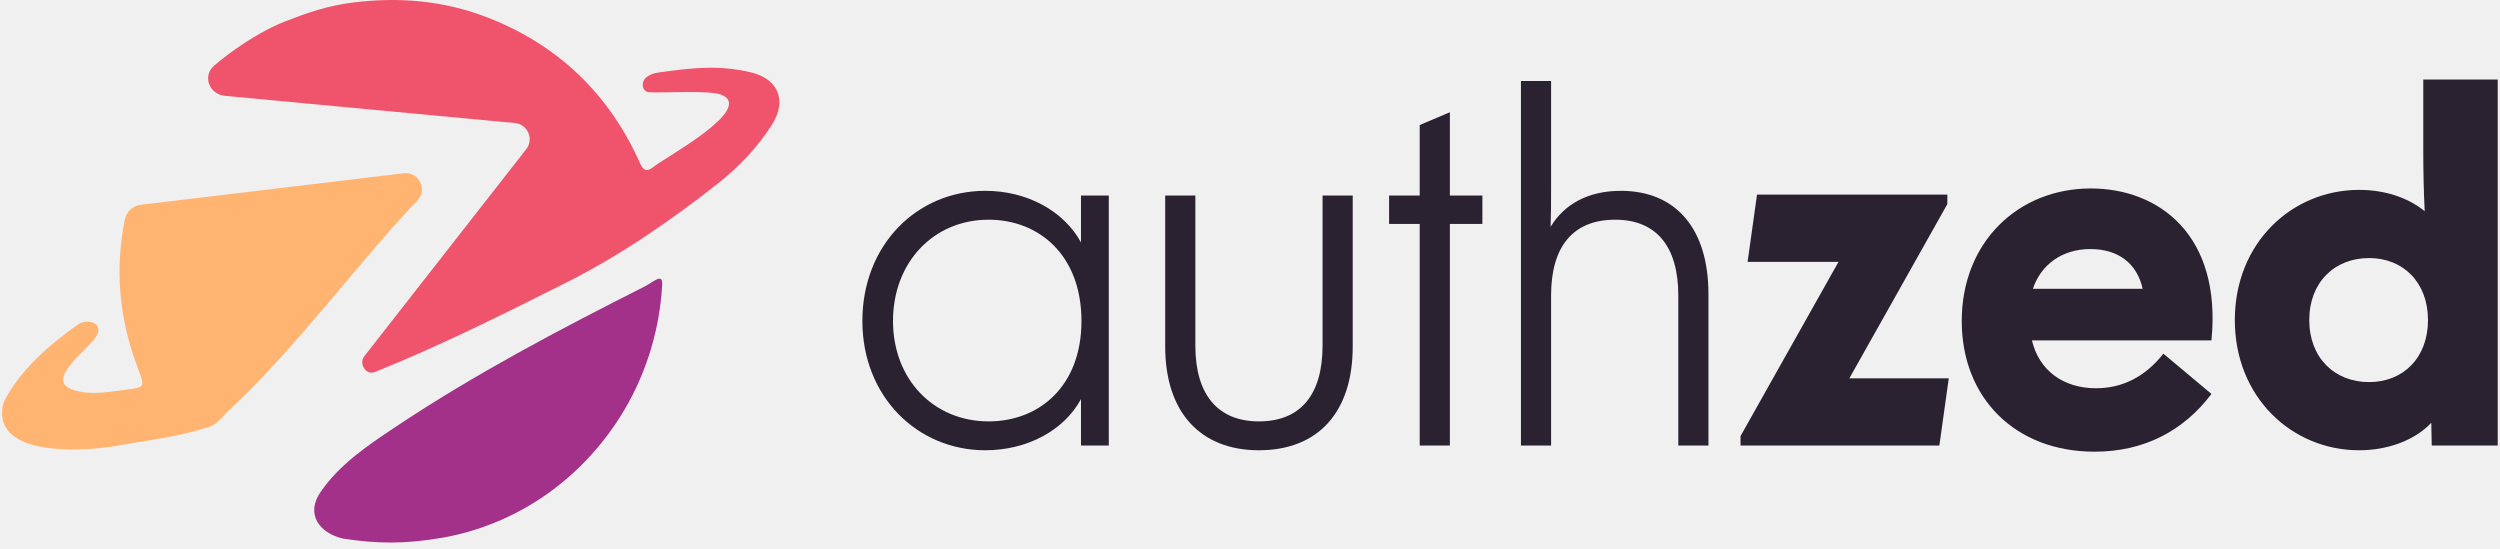
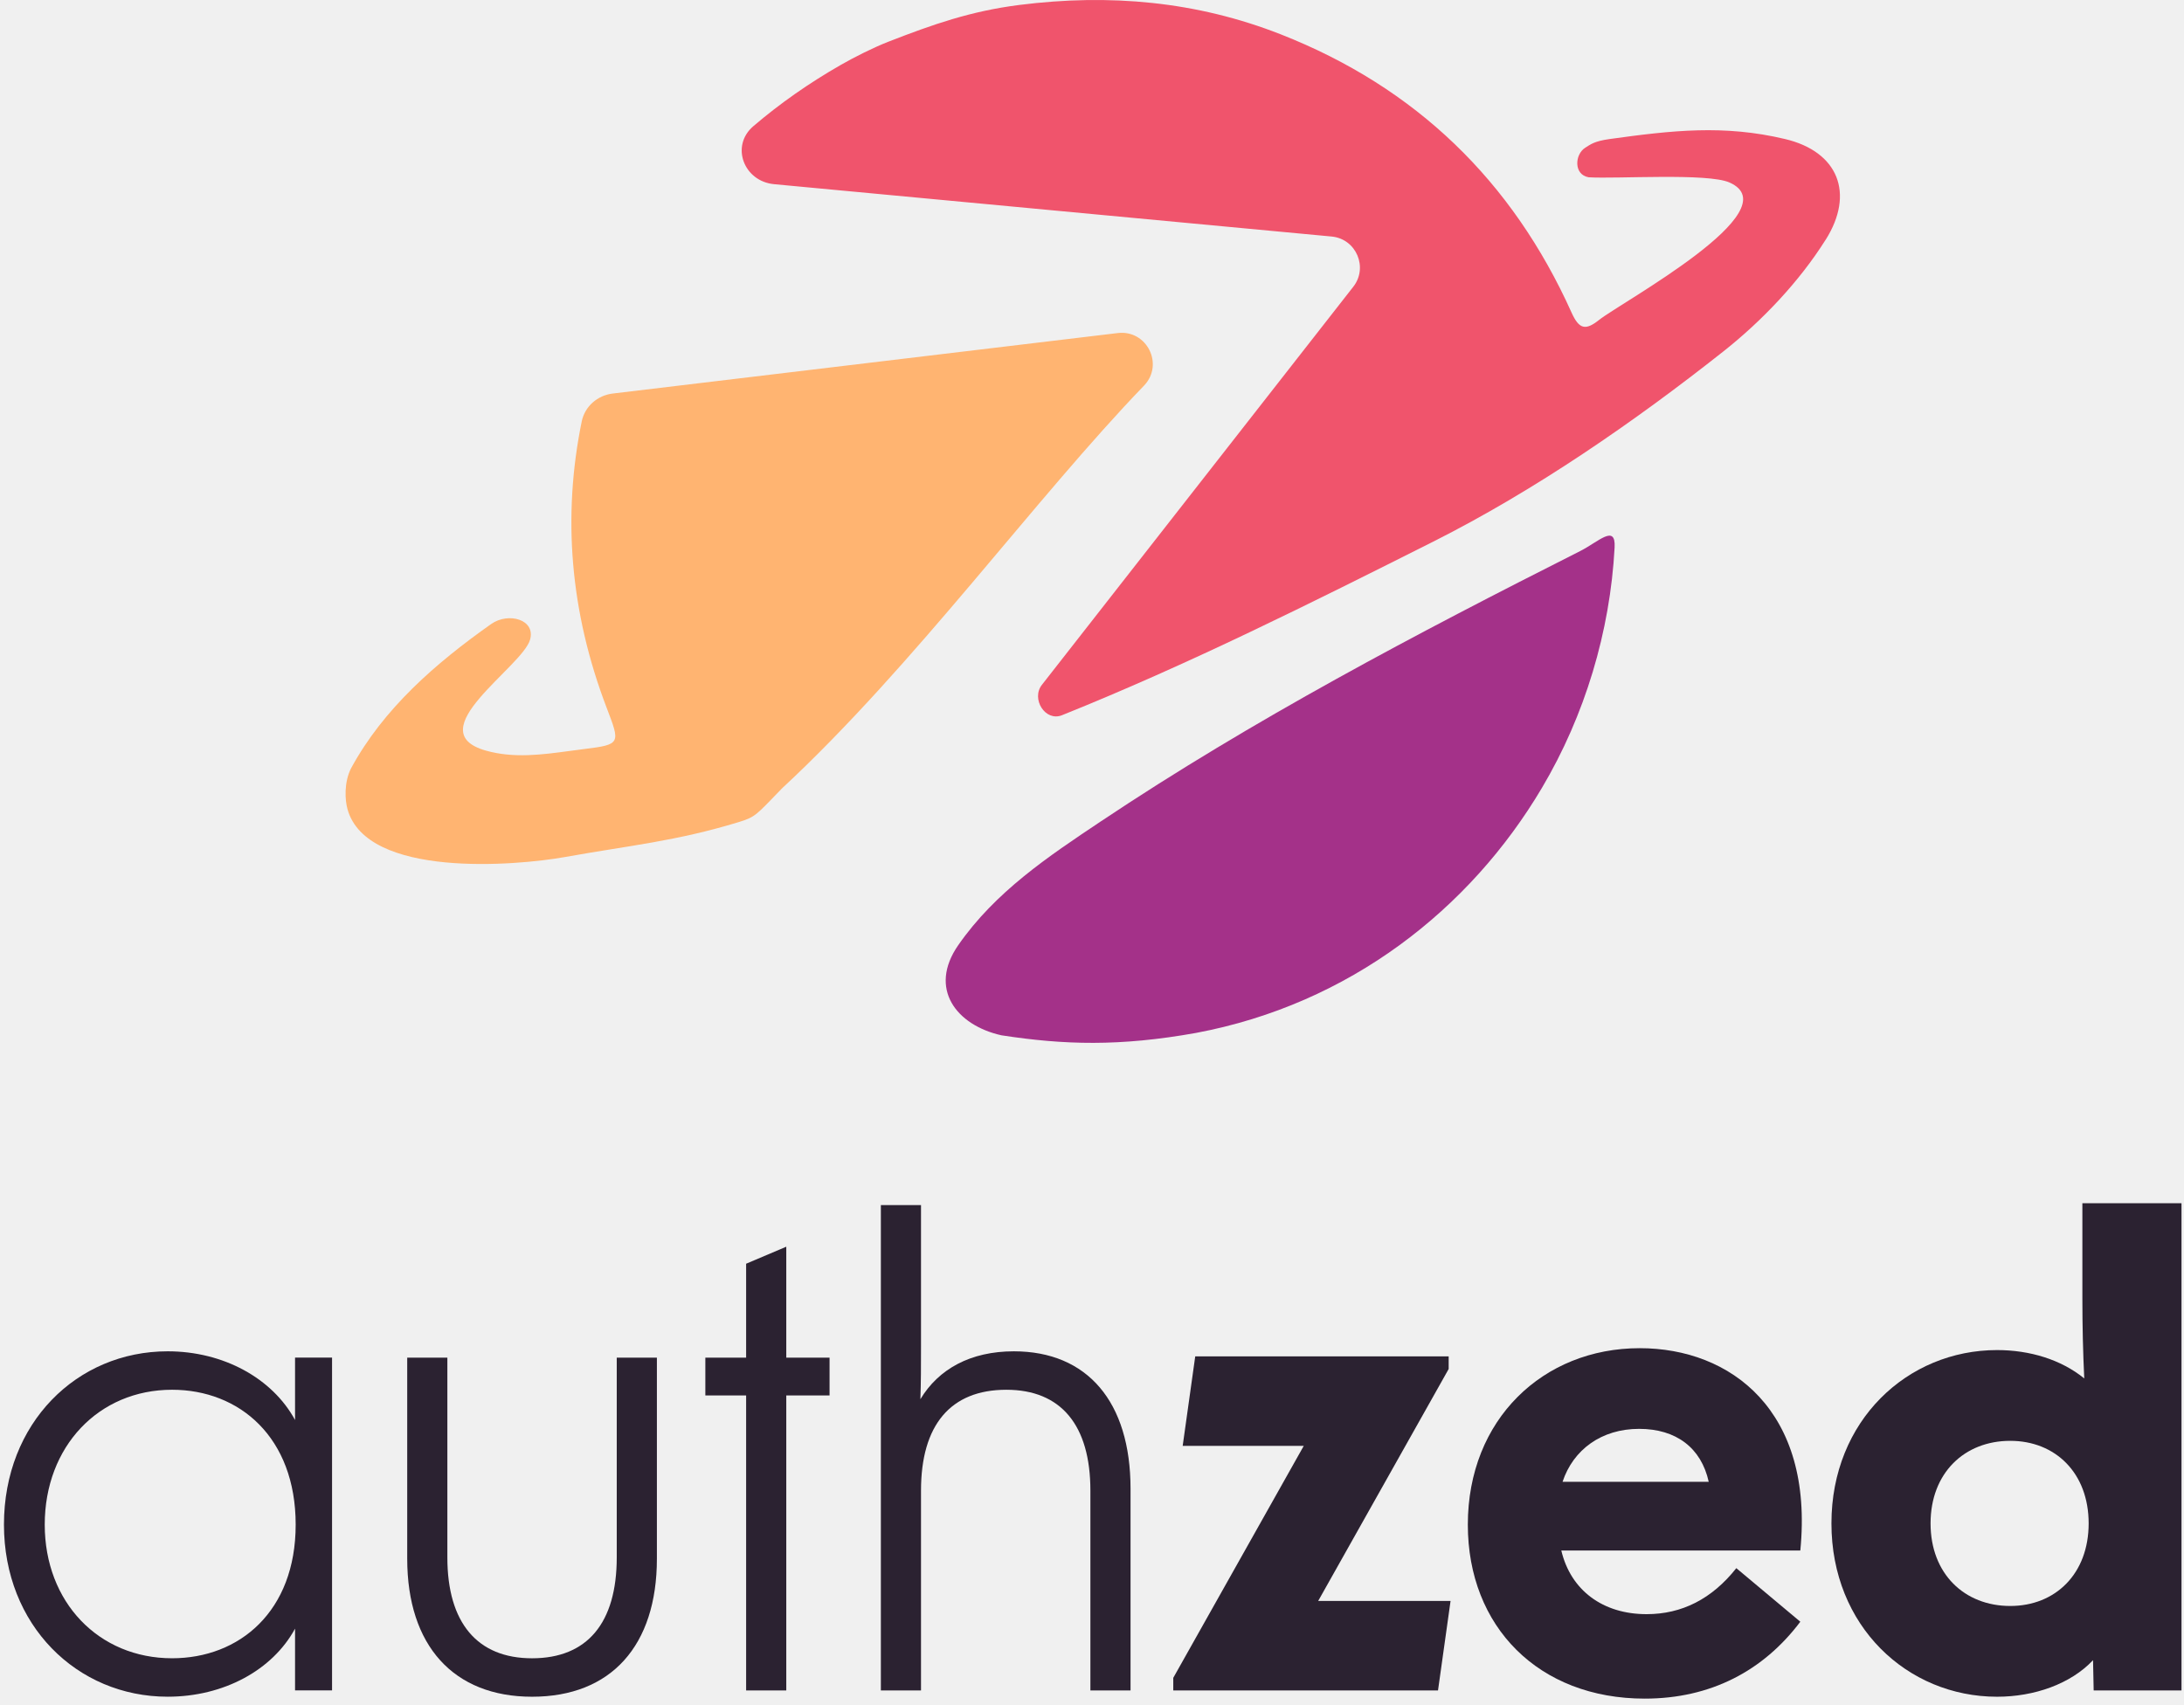
- <svg xmlns="http://www.w3.org/2000/svg" width="410" height="90" viewBox="0 0 410 90" fill="none">
-   <g clip-path="url(#clip0_37_7819)">
-     <g clip-path="url(#clip1_37_7819)">
-       <g clip-path="url(#clip2_37_7819)">
-         <path d="M108.595 46.713C108.212 53.887 106.059 61.041 102.394 67.225C96.254 77.584 85.968 85.675 72.894 88.128C66.367 89.3 61.62 89.151 56.288 88.334C52.442 87.477 50.021 84.353 52.603 80.64C55.768 76.088 60.252 73.097 64.729 70.105C77.787 61.379 91.657 54.086 105.655 47.018C107.22 46.229 108.705 44.669 108.595 46.713Z" fill="#A43189" />
-         <path d="M117.885 29.974C121.174 27.373 124.35 24.031 126.6 20.451L126.604 20.448L126.608 20.445C129.085 16.502 127.678 12.943 123.141 11.864C117.925 10.622 113.503 11.122 108.164 11.864C106.864 12.044 106.532 12.324 106.088 12.605C105.187 13.174 105.088 14.91 106.385 15.126C108.758 15.274 116.532 14.743 118.397 15.571C123.709 17.93 109.172 25.782 107.262 27.302C106.116 28.212 105.567 28.103 104.922 26.669C99.867 15.43 91.634 7.461 80.129 2.936C72.919 0.101 65.491 -0.548 57.816 0.422C53.681 0.944 50.437 2.08 46.637 3.56C45.384 4.048 43.726 4.88 42.574 5.542C39.872 7.092 37.385 8.83 35.121 10.766C33.15 12.453 34.308 15.472 36.891 15.715L84.451 20.18C86.562 20.378 87.605 22.843 86.278 24.496L59.752 58.414C58.787 59.615 60.019 61.596 61.449 61.024C72.241 56.693 82.732 51.437 93.119 46.214C101.782 41.858 110.301 35.973 117.885 29.974Z" fill="#F0546C" />
-         <path fill-rule="evenodd" clip-rule="evenodd" d="M68.478 32.873C70.171 31.059 68.68 28.12 66.216 28.415L23.134 33.575C21.831 33.731 20.746 34.67 20.483 35.956C18.827 44.054 19.488 52.21 22.605 60.374C23.772 63.432 23.845 63.52 20.694 63.908C20.283 63.958 19.872 64.014 19.459 64.07C17.083 64.392 14.685 64.717 12.295 64.039C6.517 62.393 15.404 56.919 16.075 54.58C16.57 52.853 14.223 52.206 12.755 53.243C8.052 56.564 3.574 60.44 0.798 65.566C0.205 66.752 0.278 68.236 0.501 69.038C2.145 74.945 14.873 73.873 19.067 73.12C24.562 72.133 28.529 71.775 33.868 70.144C35.324 69.699 35.351 69.551 37.575 67.259C48.846 56.797 59.16 42.534 68.478 32.873Z" fill="#FFB471" />
-       </g>
-     </g>
-   </g>
-   <path d="M161.597 73.843C168.473 73.843 174.501 70.582 177.282 65.458V73.067H181.841V32.071H177.282V39.758C174.501 34.633 168.473 31.295 161.597 31.295C150.393 31.295 141.43 40.146 141.43 52.647C141.43 64.992 150.393 73.843 161.597 73.843ZM146.452 52.647C146.452 43.019 153.097 36.031 162.137 36.031C170.405 36.031 177.359 41.854 177.359 52.647C177.359 63.362 170.405 69.107 162.137 69.107C153.097 69.107 146.452 62.197 146.452 52.647Z" fill="#2B2231" />
-   <path d="M221.845 56.84V32.071H216.9V56.684C216.9 64.759 213.269 69.107 206.468 69.107C199.746 69.107 196.038 64.759 196.038 56.684V32.071H191.093V56.84C191.093 67.554 196.811 73.843 206.468 73.843C216.204 73.843 221.845 67.554 221.845 56.84Z" fill="#2B2231" />
-   <path d="M232.834 73.067H237.78V36.73H243.111V32.071H237.78V18.406L232.834 20.502V32.071H227.812V36.73H232.834V73.067Z" fill="#2B2231" />
-   <path d="M249.434 73.067H254.379V48.454C254.379 40.379 258.011 36.031 264.888 36.031C271.61 36.031 275.241 40.379 275.241 48.454V73.067H280.186V48.221C280.186 37.506 274.855 31.295 265.815 31.295C260.484 31.295 256.543 33.469 254.302 37.196C254.379 35.099 254.379 33.003 254.379 30.674V13.281H249.434V73.067Z" fill="#2B2231" />
-   <path d="M285.447 73.067H318.054L319.6 62.042H303.296L319.367 33.469V31.916H288.151L286.606 42.941H301.518L285.447 71.514V73.067Z" fill="#2B2231" />
-   <path d="M343.514 74.076C351.627 74.076 358.118 70.66 362.677 64.604L354.795 58.004C351.783 61.809 348.073 63.672 343.746 63.672C338.337 63.672 334.397 60.722 333.238 55.83H362.677C364.377 38.593 354.101 30.907 342.897 30.907C330.997 30.907 321.726 39.68 321.726 52.647C321.726 65.225 330.456 74.076 343.514 74.076ZM333.392 47.367C334.706 43.407 338.183 40.845 342.819 40.845C347.378 40.845 350.468 43.174 351.396 47.367H333.392Z" fill="#2B2231" />
-   <path d="M386.909 73.844C391.467 73.844 395.949 72.291 398.73 69.34L398.807 73.067H409.625V13.049H397.417V24.773C397.417 28.189 397.494 31.45 397.648 34.633C394.79 32.304 390.926 31.14 386.909 31.14C375.859 31.14 366.51 39.836 366.51 52.492C366.51 65.147 375.859 73.844 386.909 73.844ZM378.718 52.492C378.718 46.28 382.89 42.32 388.531 42.32C394.094 42.32 398.19 46.28 398.19 52.492C398.19 58.703 394.094 62.663 388.531 62.663C382.89 62.663 378.718 58.703 378.718 52.492Z" fill="#2B2231" />
-   <defs>
-     <clipPath id="clip0_37_7819">
-       <rect width="128.155" height="89.564" fill="white" />
-     </clipPath>
-     <clipPath id="clip1_37_7819">
-       <rect width="128.155" height="89.564" fill="white" />
-     </clipPath>
-     <clipPath id="clip2_37_7819">
-       <rect width="128.135" height="89.564" fill="white" transform="translate(0.0107422)" />
-     </clipPath>
-   </defs>
+ <svg xmlns="http://www.w3.org/2000/svg" width="337" height="263" viewBox="0 0 337 263" fill="none">
+   <path d="M249.14 84.496C248.447 97.472 244.554 110.413 237.923 121.597C226.819 140.335 208.214 154.969 184.565 159.407C172.759 161.526 164.172 161.258 154.529 159.778C147.573 158.229 143.193 152.578 147.864 145.862C153.587 137.628 161.7 132.218 169.797 126.807C193.415 111.024 218.502 97.832 243.822 85.048C246.652 83.621 249.339 80.798 249.14 84.496Z" fill="#A43189" />
+   <path d="M265.945 54.216C271.893 49.511 277.639 43.467 281.709 36.991L281.716 36.986L281.723 36.981C286.202 29.85 283.659 23.411 275.452 21.459C266.017 19.214 258.018 20.118 248.362 21.459C246.01 21.786 245.41 22.292 244.606 22.8C242.977 23.829 242.797 26.969 245.143 27.36C249.435 27.629 263.498 26.668 266.87 28.165C276.479 32.431 250.185 46.634 246.73 49.383C244.657 51.03 243.664 50.832 242.498 48.24C233.354 27.91 218.463 13.495 197.653 5.31C184.612 0.183 171.175 -0.991 157.294 0.763C149.814 1.708 143.946 3.763 137.073 6.44C134.807 7.323 131.809 8.827 129.724 10.025C124.836 12.828 120.338 15.972 116.244 19.474C112.678 22.525 114.773 27.986 119.445 28.425L205.471 36.502C209.289 36.86 211.175 41.319 208.775 44.308L160.794 105.658C159.049 107.831 161.278 111.414 163.865 110.379C183.384 102.545 202.361 93.038 221.149 83.591C236.817 75.713 252.227 65.067 265.945 54.216Z" fill="#F0546C" />
+   <path fill-rule="evenodd" clip-rule="evenodd" d="M176.574 59.463C179.636 56.182 176.939 50.866 172.482 51.399L94.557 60.732C92.2 61.014 90.239 62.713 89.763 65.038C86.766 79.687 87.962 94.439 93.6 109.206C95.712 114.737 95.844 114.897 90.144 115.597C89.401 115.689 88.656 115.79 87.91 115.891C83.613 116.473 79.275 117.061 74.952 115.834C64.5 112.857 80.575 102.957 81.789 98.726C82.685 95.602 78.439 94.432 75.784 96.307C67.277 102.315 59.178 109.325 54.156 118.596C53.083 120.742 53.216 123.427 53.62 124.877C56.593 135.561 79.616 133.622 87.201 132.26C97.139 130.475 104.316 129.827 113.972 126.877C116.606 126.072 116.654 125.805 120.678 121.659C141.064 102.736 159.719 76.936 176.574 59.463Z" fill="#FFB471" />
+   <path d="M25.876 261.85C34.492 261.85 42.043 257.765 45.527 251.345V260.878H51.238V209.517H45.527V219.147C42.043 212.727 34.492 208.545 25.876 208.545C11.84 208.545 0.611 219.634 0.611 235.295C0.611 250.761 11.84 261.85 25.876 261.85ZM6.903 235.295C6.903 223.233 15.228 214.478 26.553 214.478C36.912 214.478 45.624 221.774 45.624 235.295C45.624 248.718 36.912 255.917 26.553 255.917C15.228 255.917 6.903 247.259 6.903 235.295Z" fill="#2B2231" />
+   <path d="M101.361 240.551V209.521H95.166V240.356C95.166 250.473 90.617 255.92 82.097 255.92C73.676 255.92 69.03 250.473 69.03 240.356V209.521H62.835V240.551C62.835 253.975 69.998 261.854 82.097 261.854C94.295 261.854 101.361 253.975 101.361 240.551Z" fill="#2B2231" />
+   <path d="M115.13 260.882H121.326V215.359H128.004V209.522H121.326V192.402L115.13 195.028V209.522H108.838V215.359H115.13V260.882Z" fill="#2B2231" />
+   <path d="M135.921 260.879H142.115V230.043C142.115 219.926 146.666 214.479 155.281 214.479C163.703 214.479 168.252 219.926 168.252 230.043V260.879H174.447V229.751C174.447 216.327 167.769 208.546 156.443 208.546C149.763 208.546 144.826 211.269 142.019 215.938C142.115 213.312 142.115 210.686 142.115 207.767V185.978H135.921V260.879Z" fill="#2B2231" />
+   <path d="M181.041 260.882H221.891L223.828 247.069H203.402L223.536 211.273V209.327H184.429L182.493 223.14H201.175L181.041 258.936V260.882Z" fill="#2B2231" />
+   <path d="M253.789 262.146C263.953 262.146 272.085 257.866 277.796 250.278L267.922 242.01C264.148 246.777 259.501 249.111 254.08 249.111C247.303 249.111 242.367 245.415 240.915 239.287H277.796C279.926 217.692 267.052 208.062 253.016 208.062C238.108 208.062 226.492 219.054 226.492 235.298C226.492 251.057 237.43 262.146 253.789 262.146ZM241.108 228.684C242.754 223.723 247.11 220.513 252.918 220.513C258.63 220.513 262.501 223.431 263.663 228.684H241.108Z" fill="#2B2231" />
+   <path d="M308.155 261.854C313.866 261.854 319.48 259.908 322.965 256.212L323.061 260.881H336.614V185.689H321.319V200.377C321.319 204.657 321.416 208.743 321.609 212.731C318.028 209.813 313.188 208.354 308.155 208.354C294.312 208.354 282.598 219.248 282.598 235.104C282.598 250.959 294.312 261.854 308.155 261.854ZM297.893 235.104C297.893 227.322 303.121 222.361 310.187 222.361C317.157 222.361 322.288 227.322 322.288 235.104C322.288 242.886 317.157 247.847 310.187 247.847C303.121 247.847 297.893 242.886 297.893 235.104Z" fill="#2B2231" />
</svg>
